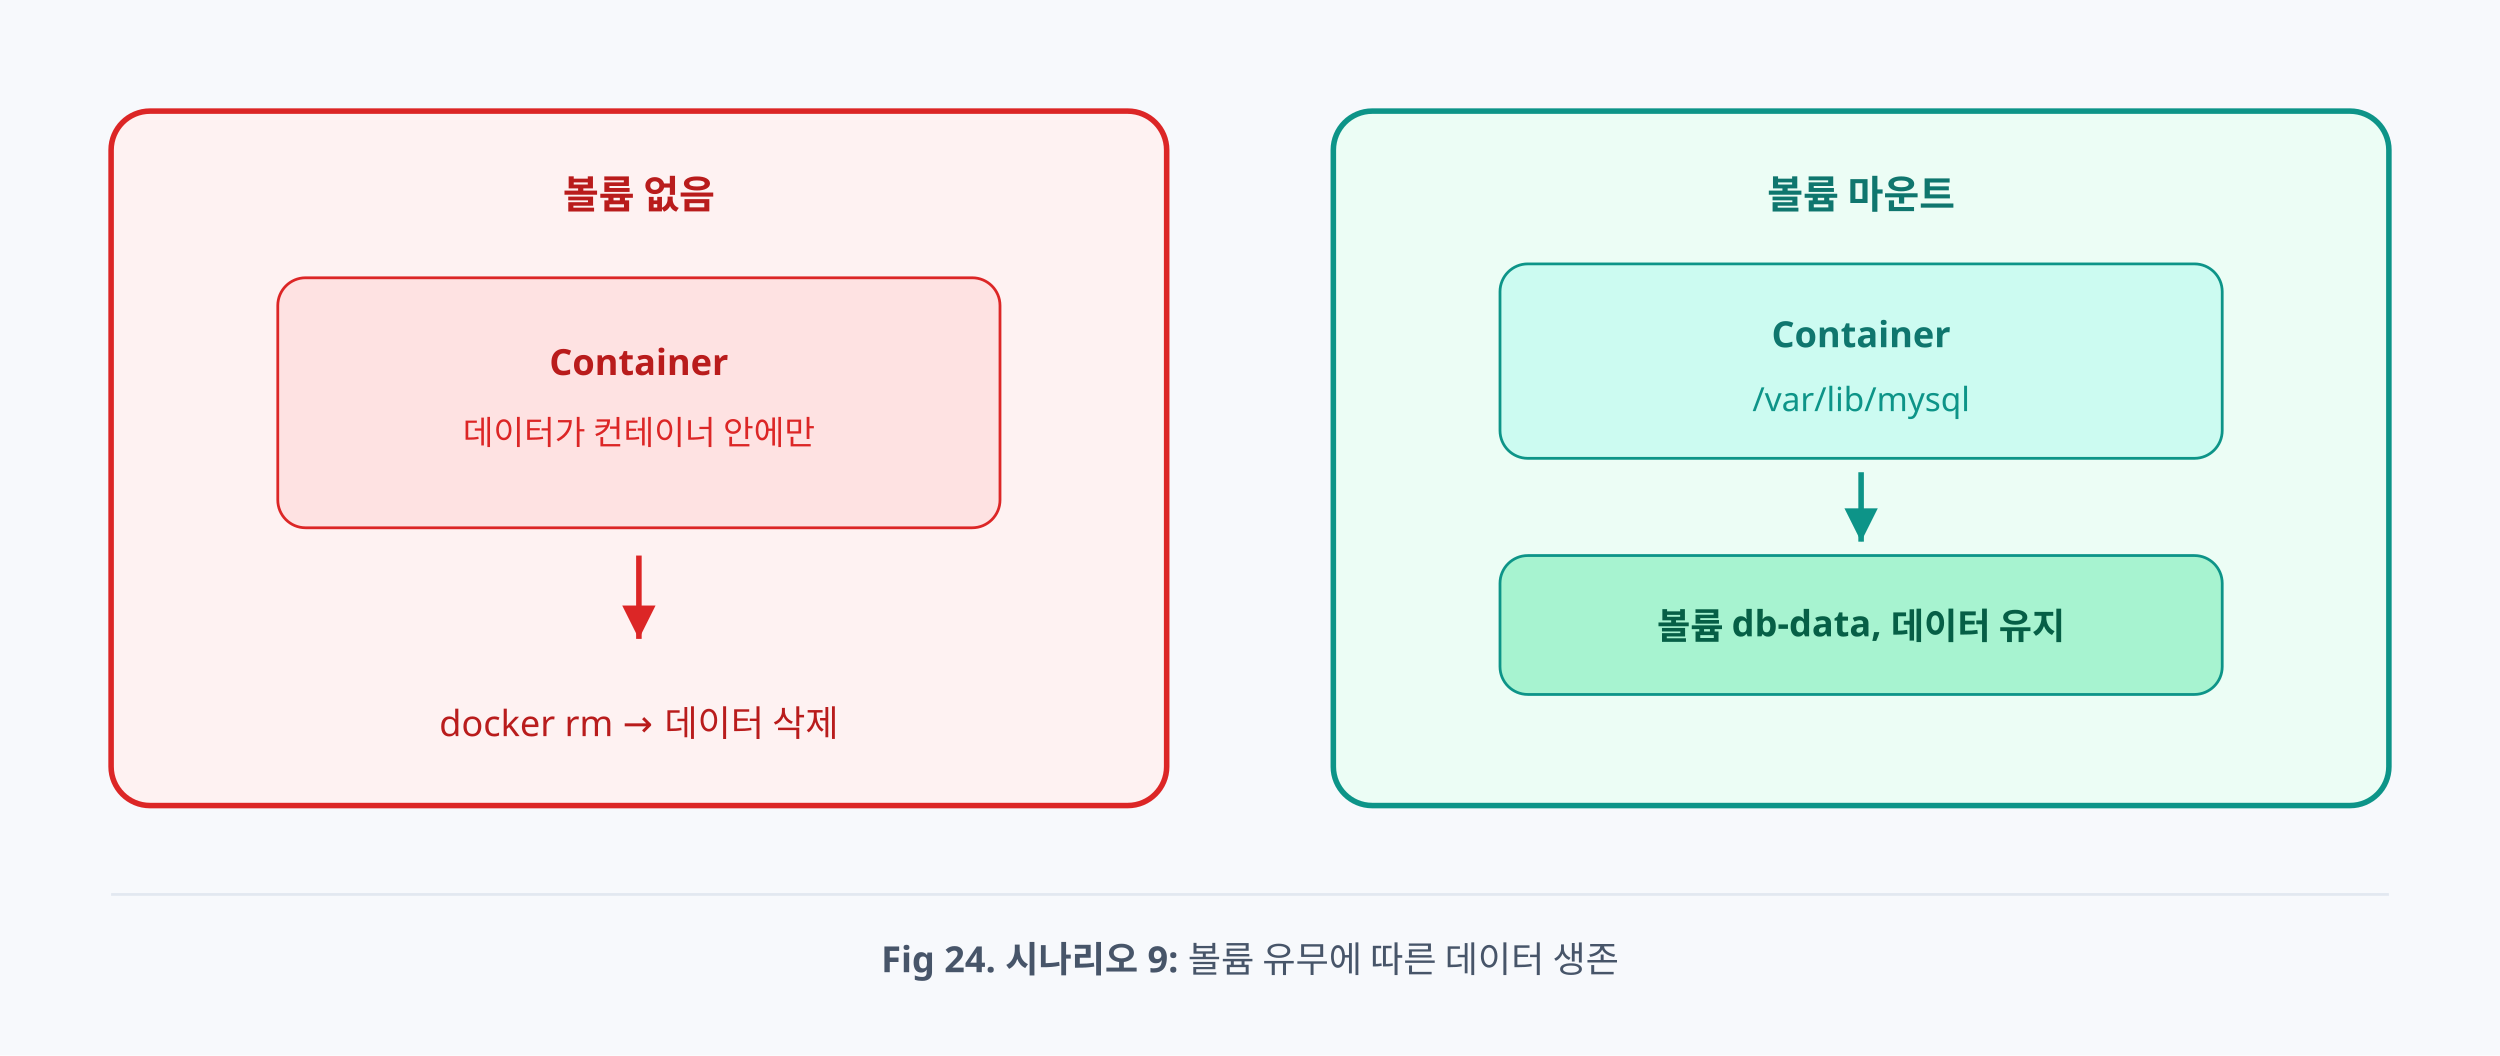
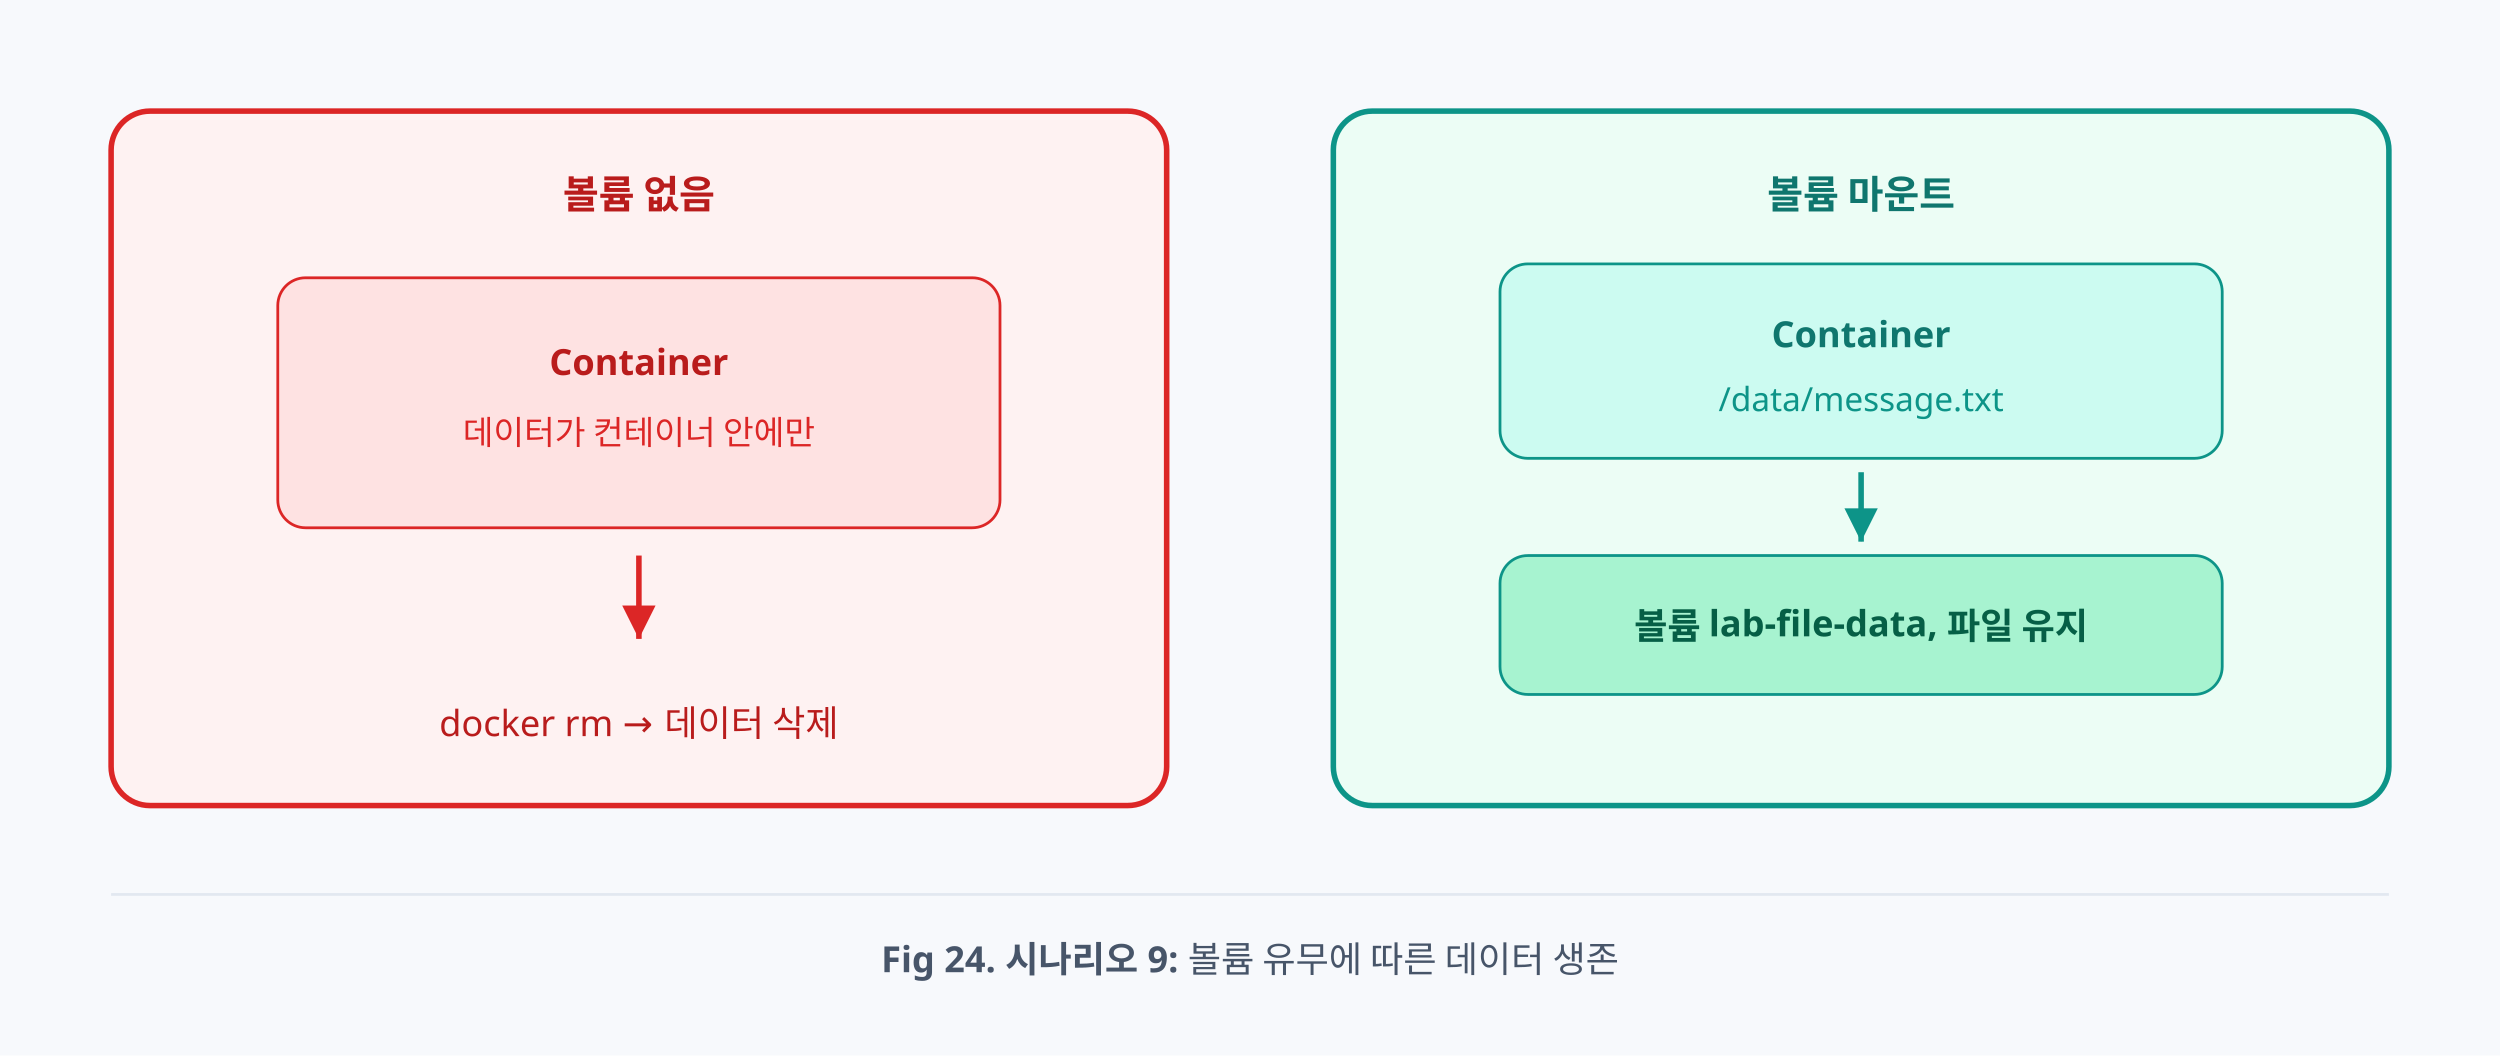
<svg xmlns="http://www.w3.org/2000/svg" width="900" height="380" viewBox="0 0 900 380">
  <rect width="900" height="380" fill="#F7F9FC" />
  <defs>
    <marker id="r" markerWidth="8" markerHeight="8" refX="6" refY="3" orient="auto">
      <path d="M0,0 L6,3 L0,6 Z" fill="#DC2626" />
    </marker>
    <marker id="g" markerWidth="8" markerHeight="8" refX="6" refY="3" orient="auto">
      <path d="M0,0 L6,3 L0,6 Z" fill="#0D9488" />
    </marker>
  </defs>
  <rect x="40" y="40" width="380" height="250" rx="14" fill="#FEF2F2" stroke="#DC2626" stroke-width="2" />
  <text x="230" y="75" text-anchor="middle" font-family="Apple SD Gothic Neo, Noto Sans KR, sans-serif" font-size="14" fill="#B91C1C" font-weight="600">볼륨 없음</text>
  <rect x="100" y="100" width="260" height="90" rx="10" fill="#FEE2E2" stroke="#DC2626" />
  <text x="230" y="135" text-anchor="middle" font-family="Apple SD Gothic Neo, Noto Sans KR, sans-serif" font-size="13" fill="#B91C1C" font-weight="600">Container</text>
  <text x="230" y="160" text-anchor="middle" font-family="Apple SD Gothic Neo, Noto Sans KR, sans-serif" font-size="12" fill="#DC2626">데이터가 컨테이너 안에만</text>
  <path d="M230 200 V230" fill="none" stroke="#DC2626" stroke-width="2" marker-end="url(#r)" />
  <text x="230" y="265" text-anchor="middle" font-family="Apple SD Gothic Neo, Noto Sans KR, sans-serif" font-size="13" fill="#B91C1C">docker rm → 데이터 삭제</text>
  <rect x="480" y="40" width="380" height="250" rx="14" fill="#ECFDF5" stroke="#0D9488" stroke-width="2" />
  <text x="670" y="75" text-anchor="middle" font-family="Apple SD Gothic Neo, Noto Sans KR, sans-serif" font-size="14" fill="#0F766E" font-weight="600">볼륨 마운트</text>
  <rect x="540" y="95" width="260" height="70" rx="10" fill="#CCFBF1" stroke="#0D9488" />
  <text x="670" y="125" text-anchor="middle" font-family="Apple SD Gothic Neo, Noto Sans KR, sans-serif" font-size="13" fill="#0F766E" font-weight="600">Container</text>
-   <text x="670" y="148" text-anchor="middle" font-family="Apple SD Gothic Neo, Noto Sans KR, sans-serif" font-size="12" fill="#0D9488">/var/lib/mysql</text>
+   <text x="670" y="148" text-anchor="middle" font-family="Apple SD Gothic Neo, Noto Sans KR, sans-serif" font-size="12" fill="#0D9488">/data/message.txt</text>
  <path d="M670 170 V195" fill="none" stroke="#0D9488" stroke-width="2" marker-end="url(#g)" />
  <rect x="540" y="200" width="260" height="50" rx="10" fill="#A7F3D0" stroke="#0D9488" />
-   <text x="670" y="230" text-anchor="middle" font-family="Apple SD Gothic Neo, Noto Sans KR, sans-serif" font-size="13" fill="#065F46" font-weight="600">볼륨 db-data, 데이터 유지</text>
+   <text x="670" y="230" text-anchor="middle" font-family="Apple SD Gothic Neo, Noto Sans KR, sans-serif" font-size="13" fill="#065F46" font-weight="600">볼륨 lab-file-data, 파일 유지</text>
  <line x1="40" y1="322" x2="860" y2="322" stroke="#E2E8F0" stroke-width="1" />
  <text x="450" y="350" text-anchor="middle" font-family="Apple SD Gothic Neo, Noto Sans KR, sans-serif" font-size="13" fill="#475569">
    <tspan font-weight="600">Fig 24. 시나리오 9:</tspan>
    <tspan> 볼륨 유무에 따른 데이터 생존</tspan>
  </text>
</svg>
